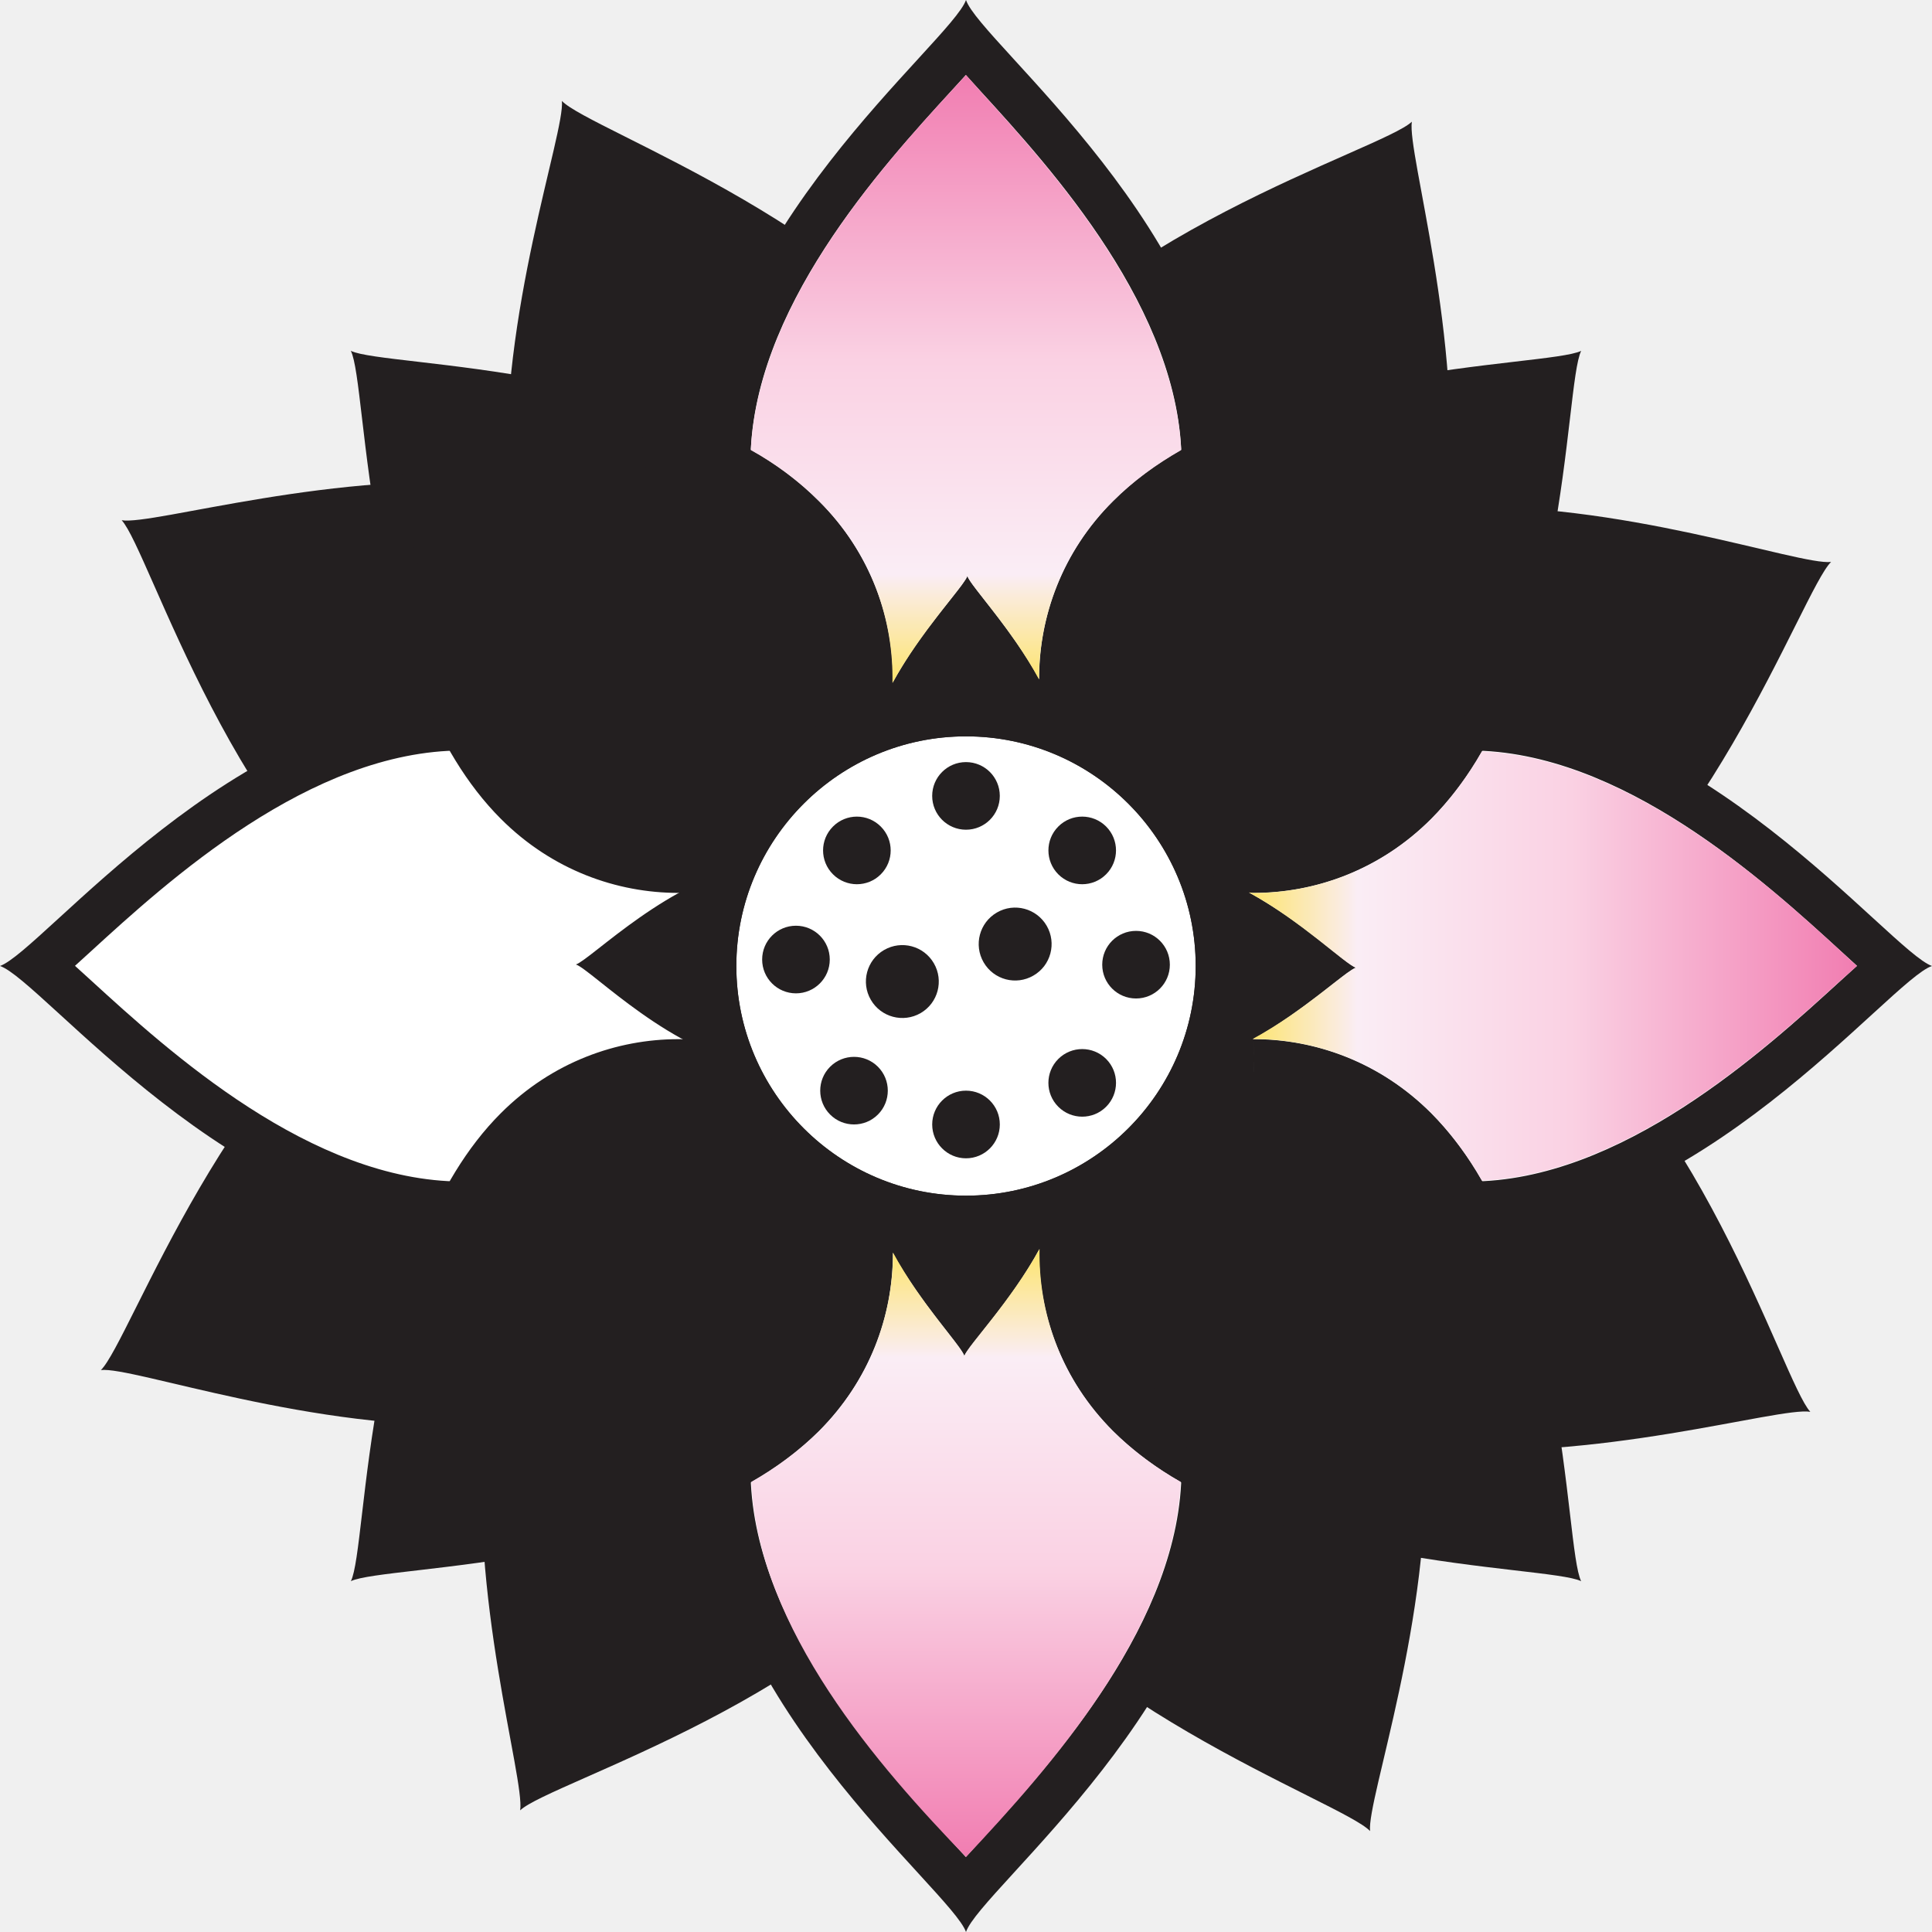
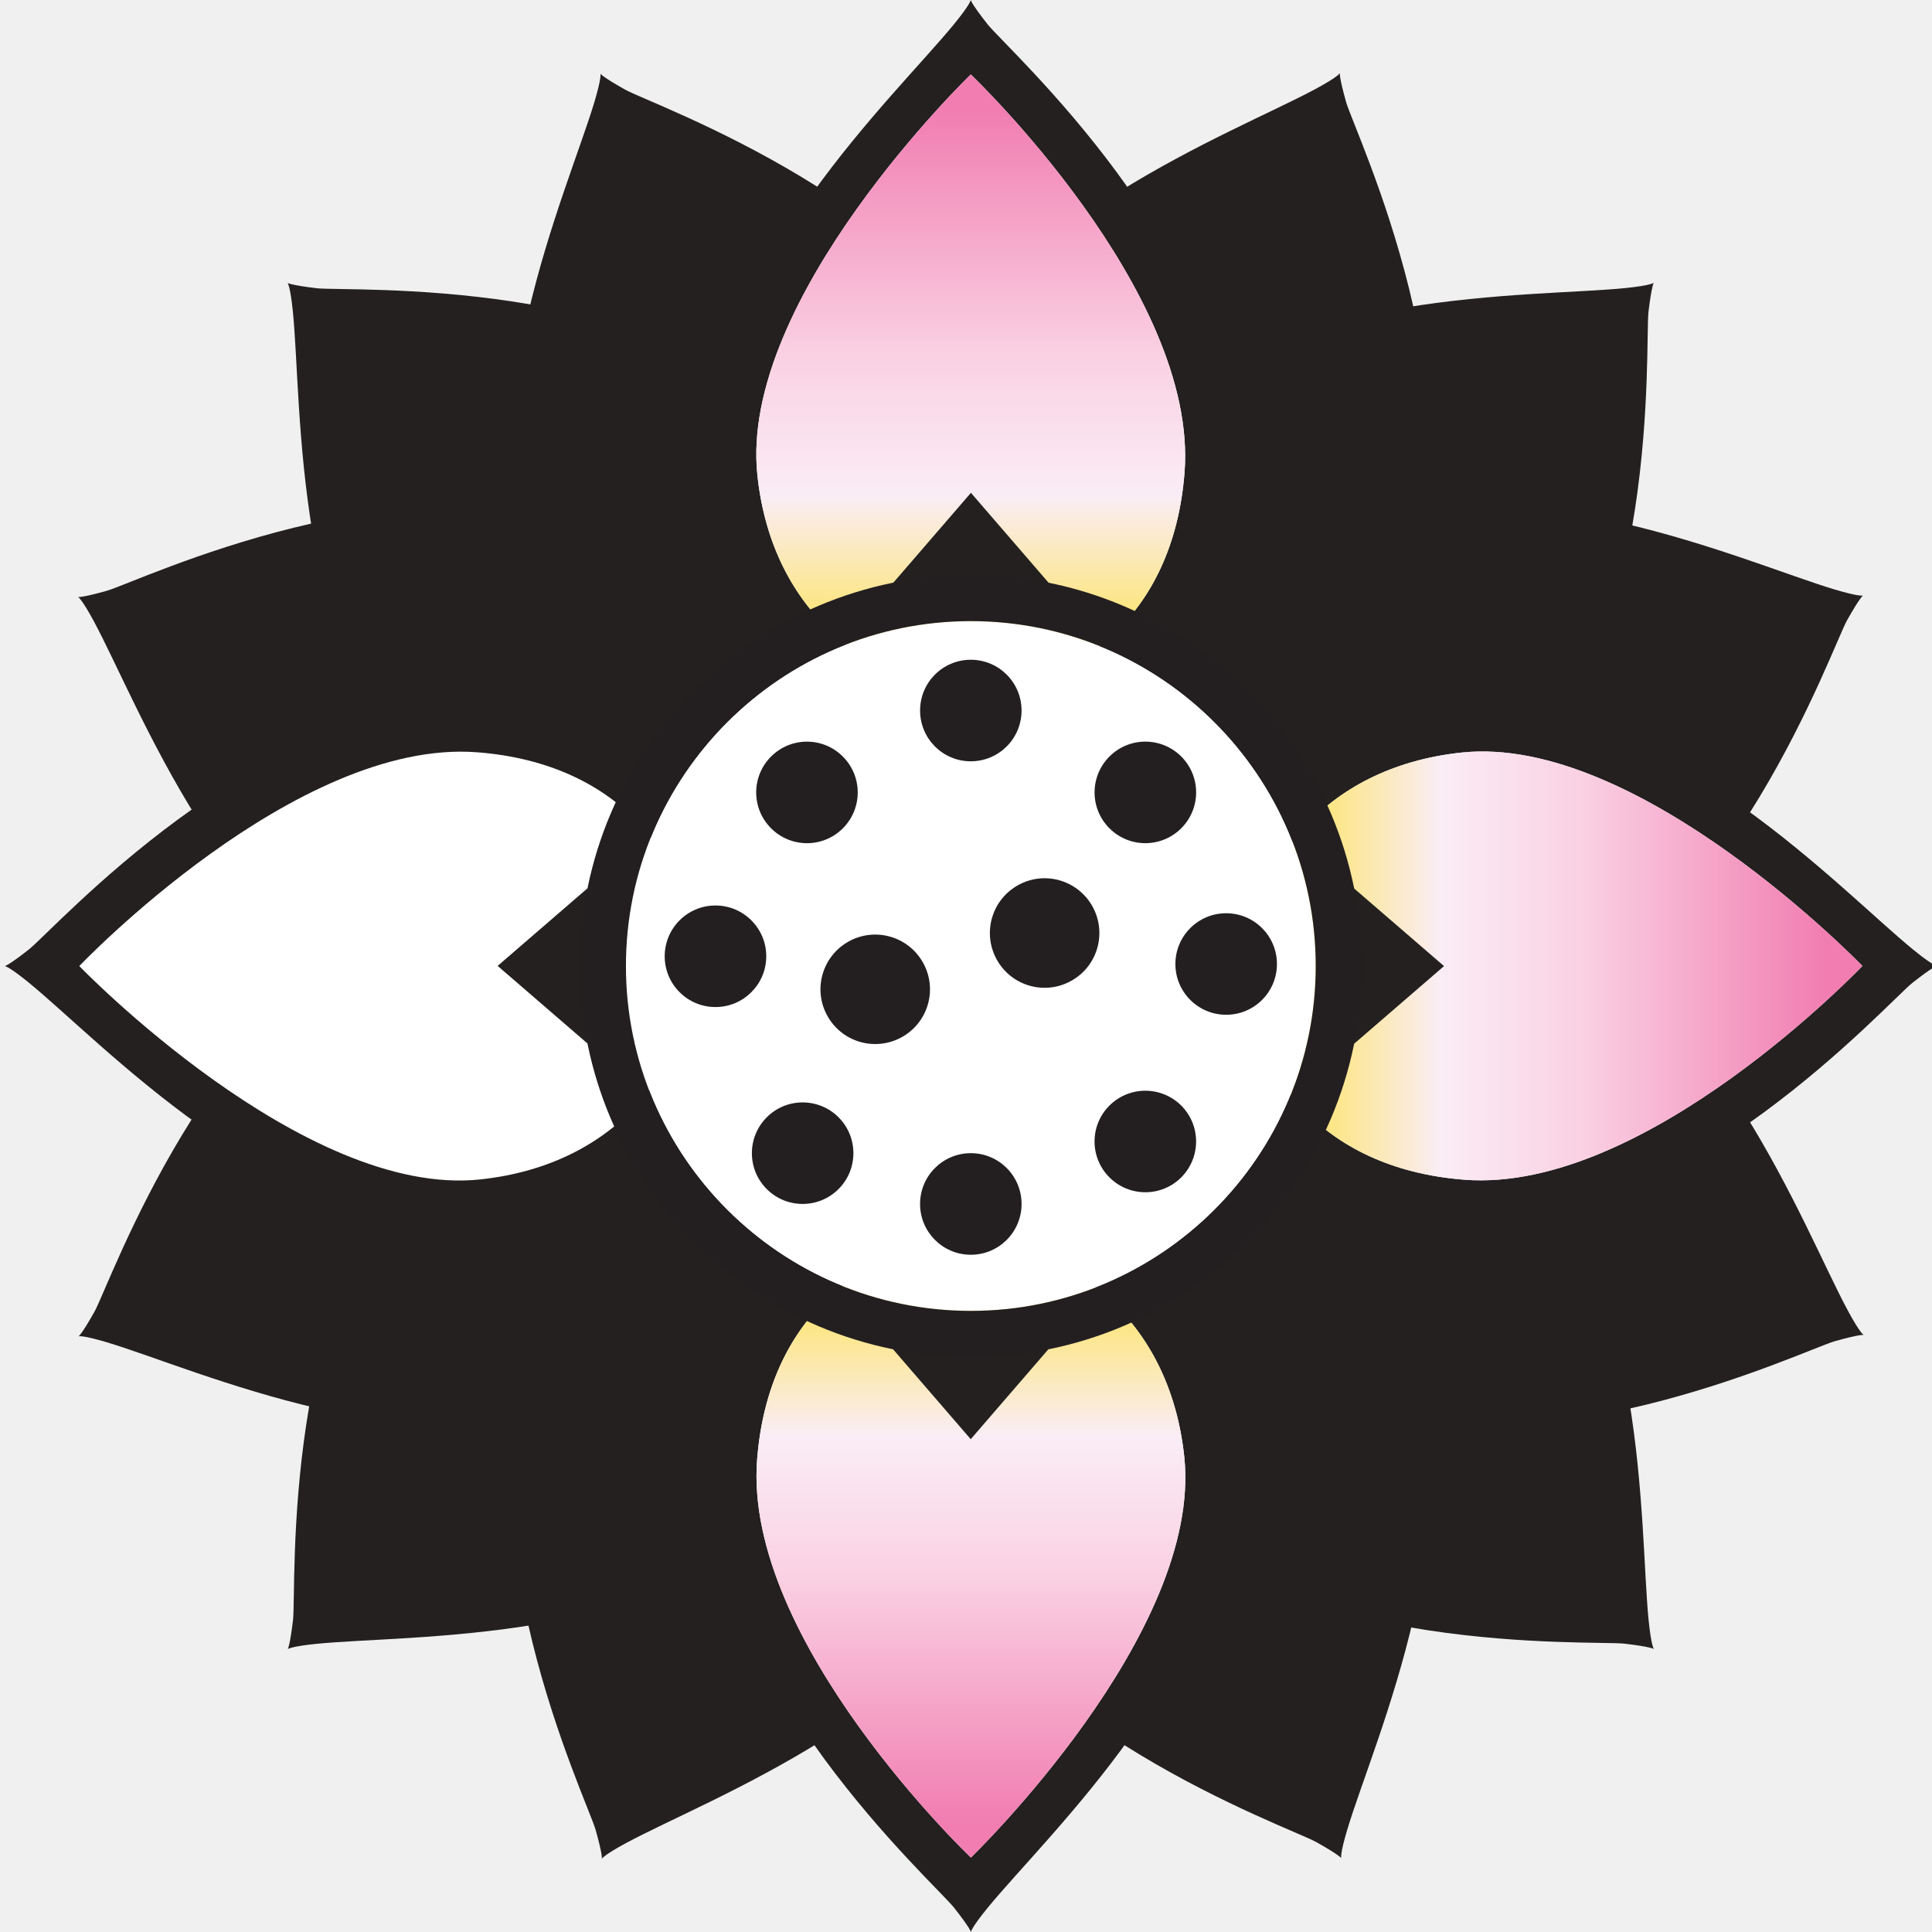
- <svg xmlns="http://www.w3.org/2000/svg" width="100%" height="100%" viewBox="0 0 400 400" version="1.1" xml:space="preserve" style="fill-rule:evenodd;clip-rule:evenodd;stroke-miterlimit:10;">
-   <g id="Layer-1" transform="matrix(5.555556,0,0,5.555556,0,0)">
-     <g transform="matrix(1,0,0,1,56.5977,35.4959)">
-       <path d="M0,1.008C6.819,-2.734 10.55,-13.486 11.641,-14.554C10.464,-14.416 3.714,-16.861 -2.639,-16.595C-2.057,-22.924 -4.159,-29.781 -3.983,-30.96C-5.08,-29.909 -16.024,-26.72 -20.095,-20.092C-23.836,-26.911 -34.614,-30.632 -35.657,-31.734C-35.54,-30.548 -37.975,-23.8 -37.701,-17.451C-44.032,-18.026 -50.895,-15.912 -52.063,-16.108C-51.025,-14.988 -47.823,-4.066 -41.196,0.002C-48.016,3.743 -51.745,14.494 -52.837,15.562C-51.658,15.424 -44.908,17.87 -38.556,17.603C-39.139,23.933 -37.036,30.791 -37.212,31.97C-36.115,30.918 -25.171,27.731 -21.101,21.103C-17.357,27.92 -6.582,31.639 -5.54,32.742C-5.657,31.556 -3.222,24.81 -3.493,18.46C2.837,19.035 9.698,16.923 10.867,17.118C9.829,15.997 6.631,5.076 0,1.008M-20.846,10.647C-21.67,9.19 -22.823,8.002 -24.178,7.287C-24.988,6.86 -25.901,6.592 -26.858,6.468C-26.935,5.505 -27.157,4.58 -27.546,3.749C-28.194,2.362 -29.325,1.152 -30.739,0.257C-29.282,-0.567 -28.094,-1.721 -27.38,-3.076C-26.951,-3.886 -26.684,-4.799 -26.561,-5.757C-25.599,-5.833 -24.674,-6.055 -23.844,-6.444C-22.457,-7.092 -21.244,-8.222 -20.351,-9.638C-19.526,-8.18 -18.37,-6.992 -17.017,-6.277C-16.206,-5.848 -15.294,-5.581 -14.336,-5.458C-14.26,-4.496 -14.036,-3.572 -13.648,-2.741C-13.001,-1.353 -11.869,-0.142 -10.455,0.753C-11.911,1.577 -13.1,2.731 -13.814,4.086C-14.243,4.896 -14.511,5.809 -14.635,6.766C-15.598,6.842 -16.521,7.065 -17.352,7.453C-18.739,8.101 -19.951,9.232 -20.846,10.647" style="fill:rgb(35,31,32);fill-rule:nonzero;" />
+ <svg xmlns="http://www.w3.org/2000/svg" width="100%" height="100%" viewBox="0 0 400 400" version="1.1" xml:space="preserve" style="fill-rule:evenodd;clip-rule:evenodd;stroke-linejoin:round;stroke-miterlimit:2;">
+   <g id="Layer1" transform="matrix(1,0,0,1,1,0)">
+     <g transform="matrix(100.9505,41.76714,41.76714,-100.9505,112.2667,82.81284)">
+       <path d="M-0.143,0.61C-0.143,0.61 -0.138,0.605 -0.133,0.556C-0.115,0.378 -0.133,-0.088 0.114,-0.342C0.59,-0.831 1.304,-0.151 0.82,0.343C0.543,0.625 -0.026,0.593 -0.088,0.6C-0.138,0.606 -0.143,0.61 -0.143,0.61Z" style="fill:rgb(35,32,31);fill-rule:nonzero;" />
    </g>
-     <g transform="matrix(0.423156,0.906057,0.906057,-0.423156,30.64214,31.51531)">
-       <path d="M6.331,-4.031C2.472,-4.03 -0.655,-0.903 -0.657,2.956C-0.657,6.815 2.473,9.944 6.331,9.945C10.189,9.944 13.317,6.816 13.318,2.958C13.319,-0.903 10.188,-4.03 6.331,-4.031" style="fill:rgb(35,31,32);fill-rule:nonzero;" />
+     <g transform="matrix(41.76714,-100.9505,-100.9505,-41.76714,82.82576,287.7107)">
+       <path d="M-0.143,0.61C-0.143,0.61 -0.138,0.605 -0.133,0.556C-0.115,0.378 -0.133,-0.088 0.114,-0.342C0.59,-0.831 1.304,-0.151 0.82,0.343C0.543,0.625 -0.026,0.593 -0.088,0.6C-0.138,0.606 -0.143,0.61 -0.143,0.61Z" style="fill:rgb(35,32,31);fill-rule:nonzero;" />
    </g>
-     <g transform="matrix(1,0,0,1,17.2275,27.1106)">
-       <path d="M0,17.781C-5.969,17.781 -11.458,12.763 -14.407,10.069C-14.951,9.572 -15.378,9.183 -15.729,8.885C-15.389,8.593 -14.974,8.216 -14.448,7.734C-11.494,5.032 -5.995,0 0,0C5.766,0 9.785,4.684 9.785,8.889C9.785,13.095 5.766,17.781 0,17.781" style="fill:white;fill-rule:nonzero;" />
+     <g transform="matrix(-100.9505,-41.76714,-41.76714,100.9505,287.7237,317.1517)">
+       <path d="M-0.143,0.61C-0.143,0.61 -0.138,0.605 -0.133,0.556C-0.115,0.378 -0.133,-0.088 0.114,-0.342C0.59,-0.831 1.304,-0.151 0.82,0.343C0.543,0.625 -0.026,0.593 -0.088,0.6C-0.138,0.606 -0.143,0.61 -0.143,0.61Z" style="fill:rgb(35,32,31);fill-rule:nonzero;" />
    </g>
-     <g transform="matrix(1,0,0,1,17.2275,44.0317)">
-       <path d="M0,-16.063C5.26,-16.063 8.925,-11.83 8.925,-8.032C8.925,-4.233 5.26,0 0,0C-5.635,0 -10.964,-4.87 -13.827,-7.487C-14.046,-7.686 -14.247,-7.87 -14.433,-8.038C-14.258,-8.195 -14.07,-8.367 -13.868,-8.552C-11,-11.176 -5.661,-16.063 0,-16.063M0,-17.781C-8.472,-17.781 -15.652,-8.585 -17.229,-8.032C-15.652,-7.509 -8.472,1.718 0,1.718C6.25,1.718 10.644,-3.368 10.644,-8.032C10.644,-12.694 6.25,-17.781 0,-17.781" style="fill:rgb(35,31,32);fill-rule:nonzero;" />
+     <g transform="matrix(-41.76714,100.9505,100.9505,41.76714,317.1646,112.2538)">
+       <path d="M-0.143,0.61C-0.143,0.61 -0.138,0.605 -0.133,0.556C-0.115,0.378 -0.133,-0.088 0.114,-0.342C0.59,-0.831 1.304,-0.151 0.82,0.343C0.543,0.625 -0.026,0.593 -0.088,0.6C-0.138,0.606 -0.143,0.61 -0.143,0.61Z" style="fill:rgb(35,32,31);fill-rule:nonzero;" />
    </g>
-     <g transform="matrix(1,0,0,1,54.7725,27.1106)">
-       <path d="M0,17.781C-5.767,17.781 -9.785,13.095 -9.785,8.889C-9.785,4.684 -5.767,0 0,0C5.995,0 11.494,5.032 14.448,7.734C14.973,8.216 15.388,8.593 15.729,8.885C15.378,9.183 14.951,9.572 14.407,10.069C11.458,12.763 5.968,17.781 0,17.781" style="fill:white;fill-rule:nonzero;" />
+     <g transform="matrix(100.9166,-41.84893,-41.84893,-100.9166,55.12306,179.1769)">
+       <path d="M-0.143,0.61C-0.143,0.61 -0.138,0.605 -0.133,0.556C-0.115,0.378 -0.133,-0.088 0.114,-0.342C0.59,-0.831 1.304,-0.151 0.82,0.343C0.543,0.625 -0.026,0.593 -0.088,0.6C-0.138,0.606 -0.143,0.61 -0.143,0.61Z" style="fill:rgb(35,32,31);fill-rule:nonzero;" />
    </g>
-     <g transform="matrix(1,0,0,1,54.7725,44.0317)">
-       <path d="M0,-16.063C5.661,-16.063 11,-11.176 13.868,-8.552C14.069,-8.367 14.258,-8.195 14.432,-8.038C14.247,-7.87 14.046,-7.686 13.827,-7.487C10.964,-4.87 5.634,0 0,0C-5.26,0 -8.925,-4.233 -8.925,-8.032C-8.925,-11.83 -5.26,-16.063 0,-16.063M0,-17.781C-6.25,-17.781 -10.645,-12.694 -10.645,-8.032C-10.645,-3.368 -6.25,1.718 0,1.718C8.471,1.718 15.651,-7.509 17.227,-8.032C15.651,-8.585 8.471,-17.781 0,-17.781" style="fill:rgb(35,31,32);fill-rule:nonzero;" />
+     <g transform="matrix(-41.84893,-100.9166,-100.9166,41.84893,179.1899,344.8795)">
+       <path d="M-0.143,0.61C-0.143,0.61 -0.138,0.605 -0.133,0.556C-0.115,0.378 -0.133,-0.088 0.114,-0.342C0.59,-0.831 1.304,-0.151 0.82,0.343C0.543,0.625 -0.026,0.593 -0.088,0.6C-0.138,0.606 -0.143,0.61 -0.143,0.61Z" style="fill:rgb(35,32,31);fill-rule:nonzero;" />
    </g>
-     <g transform="matrix(1,0,0,1,35.9951,44.988)">
-       <path d="M0,25.514C-0.292,25.172 -0.669,24.758 -1.149,24.232C-3.853,21.278 -8.886,15.78 -8.886,9.785C-8.886,4.018 -4.2,0 0.005,0C4.21,0 8.896,4.018 8.896,9.785C8.896,15.752 3.879,21.243 1.185,24.191C0.687,24.735 0.299,25.162 0,25.514" style="fill:white;fill-rule:nonzero;" />
+     <g transform="matrix(-100.9166,41.84893,41.84893,100.9166,344.8924,220.8127)">
+       <path d="M-0.143,0.61C-0.143,0.61 -0.138,0.605 -0.133,0.556C-0.115,0.378 -0.133,-0.088 0.114,-0.342C0.59,-0.831 1.304,-0.151 0.82,0.343C0.543,0.625 -0.026,0.593 -0.088,0.6C-0.138,0.606 -0.143,0.61 -0.143,0.61Z" style="fill:rgb(35,32,31);fill-rule:nonzero;" />
    </g>
-     <g transform="matrix(1,0,0,1,36,70.2807)">
-       <path d="M0,-24.433C3.8,-24.433 8.031,-20.767 8.031,-15.508C8.031,-9.874 3.161,-4.543 0.544,-1.681C0.346,-1.462 0.162,-1.261 -0.006,-1.076C-0.164,-1.249 -0.336,-1.438 -0.521,-1.64C-3.146,-4.508 -8.03,-9.846 -8.03,-15.508C-8.03,-20.767 -3.799,-24.433 0,-24.433M0,-26.152C-4.663,-26.152 -9.75,-21.758 -9.75,-15.508C-9.75,-7.037 -0.554,0.144 0,1.719C0.522,0.144 9.75,-7.037 9.75,-15.508C9.75,-21.758 4.663,-26.152 0,-26.152" style="fill:rgb(35,31,32);fill-rule:nonzero;" />
+     <g transform="matrix(41.84893,100.9166,100.9166,-41.84893,220.8256,55.11012)">
+       <path d="M-0.143,0.61C-0.143,0.61 -0.138,0.605 -0.133,0.556C-0.115,0.378 -0.133,-0.088 0.114,-0.342C0.59,-0.831 1.304,-0.151 0.82,0.343C0.543,0.625 -0.026,0.593 -0.088,0.6C-0.138,0.606 -0.143,0.61 -0.143,0.61Z" style="fill:rgb(35,32,31);fill-rule:nonzero;" />
    </g>
-     <g transform="matrix(1,0,0,1,36,1.4977)">
-       <path d="M0,25.514C-4.205,25.514 -8.891,21.495 -8.891,15.729C-8.891,9.735 -3.858,4.236 -1.154,1.282C-0.674,0.756 -0.297,0.342 -0.005,0C0.294,0.352 0.683,0.78 1.18,1.324C3.874,4.272 8.892,9.761 8.892,15.729C8.892,21.495 4.205,25.514 0,25.514" style="fill:white;fill-rule:nonzero;" />
+     <g transform="matrix(109.2497,0.031365,0.031365,-109.2497,74.14596,125.2279)">
+       <path d="M-0.143,0.61C-0.143,0.61 -0.138,0.605 -0.133,0.556C-0.115,0.378 -0.133,-0.088 0.114,-0.342C0.59,-0.831 1.304,-0.151 0.82,0.343C0.543,0.625 -0.026,0.593 -0.088,0.6C-0.138,0.606 -0.143,0.61 -0.143,0.61Z" style="fill:rgb(35,32,31);fill-rule:nonzero;" />
    </g>
-     <g transform="matrix(1,0,0,1,35.9941,25.0759)">
-       <path d="M0,-22.281C0.168,-22.094 0.351,-21.894 0.55,-21.676C3.167,-18.812 8.038,-13.483 8.038,-7.848C8.038,-2.589 3.805,1.077 0.006,1.077C-3.793,1.077 -8.025,-2.589 -8.025,-7.848C-8.025,-13.51 -3.14,-18.848 -0.515,-21.717C-0.329,-21.92 -0.158,-22.107 0,-22.281M0.006,-25.076C-0.548,-23.501 -9.744,-16.319 -9.744,-7.848C-9.744,-1.597 -4.657,2.795 0.006,2.795C4.67,2.795 9.756,-1.597 9.756,-7.848C9.756,-16.319 0.528,-23.501 0.006,-25.076" style="fill:rgb(35,31,32);fill-rule:nonzero;" />
+     <g transform="matrix(0.031365,-109.2497,-109.2497,-0.031365,125.2183,325.8308)">
+       <path d="M-0.143,0.61C-0.143,0.61 -0.138,0.605 -0.133,0.556C-0.115,0.378 -0.133,-0.088 0.114,-0.342C0.59,-0.831 1.304,-0.151 0.82,0.343C0.543,0.625 -0.026,0.593 -0.088,0.6C-0.138,0.606 -0.143,0.61 -0.143,0.61Z" style="fill:rgb(35,32,31);fill-rule:nonzero;" />
    </g>
-     <g transform="matrix(1,0,0,1,57.8164,39.5852)">
-       <path d="M0,18.238C-0.34,18.193 -0.746,18.145 -1.235,18.088C-5.011,17.647 -12.039,16.828 -15.724,13.143C-17.326,11.542 -18.216,9.426 -18.231,7.186C-18.244,5.16 -17.511,3.208 -16.267,1.964C-15.02,0.717 -13.136,0 -11.102,0C-8.841,0 -6.705,0.89 -5.088,2.508C-1.424,6.171 -0.601,13.178 -0.159,16.942C-0.099,17.458 -0.048,17.884 0,18.238" style="fill:white;fill-rule:nonzero;" />
+     <g transform="matrix(-109.2497,-0.031365,-0.031365,109.2497,325.8212,274.7585)">
+       <path d="M-0.143,0.61C-0.143,0.61 -0.138,0.605 -0.133,0.556C-0.115,0.378 -0.133,-0.088 0.114,-0.342C0.59,-0.831 1.304,-0.151 0.82,0.343C0.543,0.625 -0.026,0.593 -0.088,0.6C-0.138,0.606 -0.143,0.61 -0.143,0.61Z" style="fill:rgb(35,32,31);fill-rule:nonzero;" />
    </g>
-     <g transform="matrix(1,0,0,1,46.7158,58.9256)">
-       <path d="M0,-20.2L0,-18.482C2.031,-18.482 3.95,-17.68 5.405,-16.225C8.858,-12.773 9.659,-5.959 10.088,-2.298C10.097,-2.225 10.104,-2.157 10.113,-2.089C10.063,-2.094 10.015,-2.099 9.965,-2.106C6.293,-2.534 -0.543,-3.332 -4.017,-6.804C-5.457,-8.246 -6.258,-10.148 -6.271,-12.16C-6.283,-13.961 -5.644,-15.683 -4.56,-16.768C-3.487,-17.841 -1.783,-18.482 -0.001,-18.482L0,-20.2ZM-0.001,-20.2C-2.247,-20.199 -4.37,-19.388 -5.774,-17.984C-8.608,-15.149 -9.03,-9.387 -5.231,-5.59C-0.083,-0.441 10.915,-0.621 12.209,0C11.568,-1.275 11.769,-12.293 6.62,-17.441C4.703,-19.358 2.287,-20.2 -0.001,-20.2" style="fill:rgb(35,31,32);fill-rule:nonzero;" />
+     <g transform="matrix(-0.031365,109.2497,109.2497,0.031365,274.7489,74.15558)">
+       <path d="M-0.143,0.61C-0.143,0.61 -0.138,0.605 -0.133,0.556C-0.115,0.378 -0.133,-0.088 0.114,-0.342C0.59,-0.831 1.304,-0.151 0.82,0.343C0.543,0.625 -0.026,0.593 -0.088,0.6C-0.138,0.606 -0.143,0.61 -0.143,0.61Z" style="fill:rgb(35,32,31);fill-rule:nonzero;" />
    </g>
-     <g transform="matrix(1,0,0,1,25.2861,14.179)">
-       <path d="M0,18.238C-2.261,18.238 -4.397,17.346 -6.013,15.729C-9.677,12.065 -10.5,5.059 -10.942,1.295C-11.003,0.78 -11.054,0.354 -11.103,0C-10.762,0.045 -10.356,0.092 -9.868,0.149C-6.091,0.59 0.937,1.409 4.623,5.093C6.225,6.696 7.115,8.811 7.13,11.051C7.144,13.078 6.409,15.03 5.166,16.273C3.917,17.521 2.034,18.238 0,18.238" style="fill:white;fill-rule:nonzero;" />
+     <g transform="matrix(77.27336,-77.22901,-77.22901,-77.27336,58.1523,236.1136)">
+       <path d="M-0.143,0.61C-0.143,0.61 -0.138,0.605 -0.133,0.556C-0.115,0.378 -0.133,-0.088 0.114,-0.342C0.59,-0.831 1.304,-0.151 0.82,0.343C0.543,0.625 -0.026,0.593 -0.088,0.6C-0.138,0.606 -0.143,0.61 -0.143,0.61Z" style="fill:rgb(35,32,31);fill-rule:nonzero;" />
    </g>
-     <g transform="matrix(1,0,0,1,15.1729,31.187)">
-       <path d="M0,-16.022C0.048,-16.016 0.096,-16.011 0.146,-16.005C3.818,-15.577 10.655,-14.781 14.129,-11.307C15.569,-9.866 16.371,-7.964 16.385,-5.951C16.396,-4.149 15.756,-2.427 14.672,-1.342C13.599,-0.27 11.895,0.37 10.113,0.37C8.082,0.37 6.162,-0.431 4.708,-1.886C1.255,-5.339 0.454,-12.152 0.024,-15.813C0.016,-15.884 0.008,-15.954 0,-16.022M-2.098,-18.111C-1.457,-16.835 -1.656,-5.819 3.493,-0.671C5.41,1.248 7.825,2.089 10.113,2.089C12.358,2.089 14.482,1.277 15.887,-0.126C18.722,-2.96 19.142,-8.723 15.344,-12.522C10.196,-17.669 -0.803,-17.49 -2.098,-18.111" style="fill:rgb(35,31,32);fill-rule:nonzero;" />
+     <g transform="matrix(64.382,-64.34504,-64.34504,-64.382,60.52415,230.0809)">
+       <path d="M-0.117,0.584C-0.117,0.584 -0.13,-0.15 0.185,-0.404C0.682,-0.805 1.299,-0.216 0.867,0.288C0.598,0.602 -0.117,0.584 -0.117,0.584Z" style="fill:white;fill-rule:nonzero;" />
    </g>
-     <g transform="matrix(1,0,0,1,46.7148,14.179)">
-       <path d="M0,18.238C-2.034,18.238 -3.917,17.521 -5.165,16.273C-7.682,13.758 -8.076,8.548 -4.622,5.093C-0.937,1.409 6.092,0.59 9.868,0.149C10.355,0.092 10.762,0.045 11.102,0C11.054,0.353 11.003,0.78 10.942,1.294C10.501,5.058 9.679,12.065 6.014,15.729C4.396,17.346 2.262,18.238 0.001,18.238L0,18.238Z" style="fill:white;fill-rule:nonzero;" />
+     <g transform="matrix(-0.008856,30.84769,30.84769,0.008856,111.9391,183.4171)">
+       <path d="M0.537,-0.321L0.015,0.283L1.06,0.285L0.537,-0.321Z" style="fill:rgb(35,32,31);fill-rule:nonzero;" />
    </g>
-     <g transform="matrix(1,0,0,1,56.8281,31.187)">
-       <path d="M0,-16.022C-0.008,-15.955 -0.016,-15.886 -0.024,-15.814C-0.454,-12.153 -1.254,-5.339 -4.708,-1.886C-6.163,-0.431 -8.082,0.37 -10.113,0.37C-11.896,0.37 -13.599,-0.27 -14.672,-1.342C-16.899,-3.57 -17.225,-8.21 -14.129,-11.307C-10.654,-14.781 -3.818,-15.577 -0.146,-16.005C-0.097,-16.011 -0.048,-16.016 0,-16.022M2.098,-18.111C0.803,-17.49 -10.195,-17.669 -15.344,-12.522C-19.143,-8.723 -18.72,-2.96 -15.887,-0.126C-14.482,1.277 -12.359,2.089 -10.113,2.089C-7.825,2.089 -5.409,1.248 -3.492,-0.671C1.656,-5.819 1.457,-16.835 2.098,-18.111" style="fill:rgb(35,31,32);fill-rule:nonzero;" />
+     <g transform="matrix(-77.22901,-77.27336,-77.27336,77.22901,236.1136,341.8477)">
+       <path d="M-0.143,0.61C-0.143,0.61 -0.138,0.605 -0.133,0.556C-0.115,0.378 -0.133,-0.088 0.114,-0.342C0.59,-0.831 1.304,-0.151 0.82,0.343C0.543,0.625 -0.026,0.593 -0.088,0.6C-0.138,0.606 -0.143,0.61 -0.143,0.61Z" style="fill:rgb(35,32,31);fill-rule:nonzero;" />
    </g>
-     <g transform="matrix(1,0,0,1,14.1846,39.5852)">
-       <path d="M0,18.238C0.048,17.884 0.099,17.458 0.158,16.942C0.601,13.178 1.425,6.171 5.088,2.508C6.705,0.89 8.841,0 11.102,0C13.136,0 15.019,0.717 16.268,1.964C17.511,3.208 18.246,5.16 18.231,7.186C18.217,9.426 17.327,11.542 15.724,13.144C12.04,16.828 5.01,17.648 1.233,18.088C0.746,18.145 0.34,18.193 0,18.238" style="fill:white;fill-rule:nonzero;" />
+     <g transform="matrix(-64.34504,-64.382,-64.382,64.34504,230.0809,339.4759)">
+       <path d="M-0.117,0.584C-0.117,0.584 -0.13,-0.15 0.185,-0.404C0.682,-0.805 1.299,-0.216 0.867,0.288C0.598,0.602 -0.117,0.584 -0.117,0.584Z" style="fill:white;fill-rule:nonzero;" />
    </g>
-     <g transform="matrix(1,0,0,1,25.2861,57.2073)">
-       <path d="M0,-16.763C1.782,-16.763 3.486,-16.122 4.558,-15.05C5.643,-13.966 6.283,-12.243 6.271,-10.441C6.257,-8.428 5.456,-6.526 4.015,-5.085C0.542,-1.613 -6.295,-0.815 -9.967,-0.387C-10.017,-0.381 -10.066,-0.376 -10.113,-0.37C-10.106,-0.438 -10.097,-0.508 -10.089,-0.579C-9.659,-4.241 -8.859,-11.055 -5.406,-14.507C-3.951,-15.961 -2.032,-16.763 0,-16.763M0,-18.481C-2.288,-18.481 -4.704,-17.639 -6.621,-15.722C-11.77,-10.576 -11.57,0.444 -12.21,1.718C-10.916,1.098 0.083,1.277 5.229,-3.87C9.029,-7.669 8.608,-13.431 5.772,-16.265C4.369,-17.669 2.246,-18.481 0,-18.481" style="fill:rgb(35,31,32);fill-rule:nonzero;" />
+     <g transform="matrix(-64.34504,-64.382,-64.382,64.34504,230.0809,339.4759)">
+       <path d="M-0.117,0.584C-0.117,0.584 -0.13,-0.15 0.185,-0.404C0.682,-0.805 1.299,-0.216 0.867,0.288C0.598,0.602 -0.117,0.584 -0.117,0.584Z" style="fill:url(#_Linear1);fill-rule:nonzero;" />
    </g>
-     <g transform="matrix(1,0,0,1,43.9072,32.2654)">
-       <path d="M0,7.47C3.045,7.052 6.062,3.989 6.628,3.792C6.057,3.6 2.997,0.428 -0.083,0.046C0.896,-2.101 0.895,-4.873 1.093,-5.267C0.696,-5.078 -2.027,-5.074 -4.163,-4.118C-4.553,-7.18 -7.665,-10.232 -7.853,-10.801C-8.057,-10.227 -11.251,-7.133 -11.602,-4.036C-13.762,-5.027 -16.576,-5.002 -16.982,-5.192C-16.785,-4.805 -16.762,-2.122 -15.814,0C-18.86,0.417 -21.878,3.481 -22.444,3.678C-21.872,3.87 -18.813,7.041 -15.733,7.424C-16.713,9.571 -16.71,12.342 -16.909,12.738C-16.511,12.546 -13.788,12.543 -11.652,11.587C-11.262,14.653 -8.15,17.701 -7.965,18.271C-7.76,17.697 -4.564,14.603 -4.215,11.504C-2.053,12.495 0.762,12.47 1.168,12.661C0.97,12.275 0.947,9.592 0,7.47M-9.082,7.093C-9.217,6.541 -9.479,6.044 -9.849,5.674C-10.221,5.301 -10.726,5.038 -11.284,4.906C-11.13,4.518 -11.043,4.117 -11.041,3.723C-11.039,3.343 -11.117,2.958 -11.257,2.584C-10.714,2.444 -10.226,2.179 -9.863,1.811C-9.489,1.43 -9.229,0.917 -9.103,0.349C-8.707,0.51 -8.298,0.6 -7.896,0.602C-7.509,0.604 -7.115,0.523 -6.734,0.377C-6.6,0.929 -6.338,1.425 -5.968,1.795C-5.595,2.168 -5.091,2.431 -4.531,2.564C-4.686,2.951 -4.773,3.353 -4.774,3.747C-4.776,4.126 -4.698,4.511 -4.56,4.886C-5.103,5.026 -5.589,5.291 -5.951,5.659C-6.325,6.04 -6.587,6.553 -6.714,7.121C-7.108,6.96 -7.518,6.87 -7.92,6.868C-8.308,6.866 -8.701,6.949 -9.082,7.093" style="fill:rgb(35,31,32);fill-rule:nonzero;" />
+     <g transform="matrix(30.84769,0.008856,0.008856,-30.84769,183.4171,288.0609)">
+       <path d="M0.537,-0.321L0.015,0.283L1.06,0.285L0.537,-0.321Z" style="fill:rgb(35,32,31);fill-rule:nonzero;" />
    </g>
-     <g transform="matrix(-1,0,0,1,36.001,44.5594)">
-       <path d="M0.001,-17.118C4.72,-17.118 8.56,-13.278 8.56,-8.558C8.56,-3.84 4.72,0 0.001,0C-4.719,0 -8.559,-3.84 -8.559,-8.558C-8.559,-13.278 -4.719,-17.118 0.001,-17.118" style="fill:white;fill-rule:nonzero;" />
+     <g transform="matrix(-77.27336,77.22901,77.22901,77.27336,341.8477,163.8864)">
+       <path d="M-0.143,0.61C-0.143,0.61 -0.138,0.605 -0.133,0.556C-0.115,0.378 -0.133,-0.088 0.114,-0.342C0.59,-0.831 1.304,-0.151 0.82,0.343C0.543,0.625 -0.026,0.593 -0.088,0.6C-0.138,0.606 -0.143,0.61 -0.143,0.61Z" style="fill:rgb(35,32,31);fill-rule:nonzero;" />
    </g>
-     <g transform="matrix(1,0,0,1,36,45.7049)">
-       <path d="M0,-19.409C-5.351,-19.409 -9.705,-15.055 -9.705,-9.704C-9.705,-4.354 -5.351,0 0,0C5.352,0 9.705,-4.354 9.705,-9.704C9.705,-15.055 5.352,-19.409 0,-19.409M0,-1.146C-4.719,-1.146 -8.559,-4.985 -8.559,-9.704C-8.559,-14.424 -4.719,-18.263 0,-18.263C4.72,-18.263 8.56,-14.424 8.56,-9.704C8.56,-4.985 4.72,-1.146 0,-1.146" style="fill:rgb(35,31,32);fill-rule:nonzero;" />
+     <g transform="matrix(-64.382,64.34504,64.34504,64.382,339.4759,169.9191)">
+       <path d="M-0.117,0.584C-0.117,0.584 -0.13,-0.15 0.185,-0.404C0.682,-0.805 1.299,-0.216 0.867,0.288C0.598,0.602 -0.117,0.584 -0.117,0.584Z" style="fill:white;fill-rule:nonzero;" />
    </g>
-     <g transform="matrix(0,-1,-1,0,35.9998,28.4011)">
-       <path d="M-1.26,-1.26C-1.956,-1.26 -2.52,-0.697 -2.52,0.001C-2.52,0.696 -1.956,1.26 -1.26,1.26C-0.564,1.26 0,0.696 0,0.001C0,-0.697 -0.564,-1.26 -1.26,-1.26" style="fill:rgb(35,31,32);fill-rule:nonzero;" />
+     <g transform="matrix(-64.382,64.34504,64.34504,64.382,339.4759,169.9191)">
+       <path d="M-0.117,0.584C-0.117,0.584 -0.13,-0.15 0.185,-0.404C0.682,-0.805 1.299,-0.216 0.867,0.288C0.598,0.602 -0.117,0.584 -0.117,0.584Z" style="fill:url(#_Linear2);fill-rule:nonzero;" />
    </g>
-     <g transform="matrix(0,-1,-1,0,36.0003,40.6457)">
-       <path d="M-1.26,-1.26C-0.565,-1.26 0,-0.697 0,0.001C0,0.696 -0.565,1.26 -1.26,1.26C-1.955,1.26 -2.521,0.696 -2.521,0.001C-2.521,-0.697 -1.955,-1.26 -1.26,-1.26" style="fill:rgb(35,31,32);fill-rule:nonzero;" />
+     <g transform="matrix(0.008856,-30.84769,-30.84769,-0.008856,288.0609,216.5829)">
+       <path d="M0.537,-0.321L0.015,0.283L1.06,0.285L0.537,-0.321Z" style="fill:rgb(35,32,31);fill-rule:nonzero;" />
    </g>
-     <g transform="matrix(-1,0,0,1,29.6631,37.019)">
+     <g transform="matrix(77.22901,77.27336,77.27336,-77.22901,163.8864,58.1523)">
+       <path d="M-0.143,0.61C-0.143,0.61 -0.138,0.605 -0.133,0.556C-0.115,0.378 -0.133,-0.088 0.114,-0.342C0.59,-0.831 1.304,-0.151 0.82,0.343C0.543,0.625 -0.026,0.593 -0.088,0.6C-0.138,0.606 -0.143,0.61 -0.143,0.61Z" style="fill:rgb(35,32,31);fill-rule:nonzero;" />
+     </g>
+     <g transform="matrix(64.34504,64.382,64.382,-64.34504,169.9191,60.52415)">
+       <path d="M-0.117,0.584C-0.117,0.584 -0.13,-0.15 0.185,-0.404C0.682,-0.805 1.299,-0.216 0.867,0.288C0.598,0.602 -0.117,0.584 -0.117,0.584Z" style="fill:white;fill-rule:nonzero;" />
+     </g>
+     <g transform="matrix(64.34504,64.382,64.382,-64.34504,169.9191,60.52415)">
+       <path d="M-0.117,0.584C-0.117,0.584 -0.13,-0.15 0.185,-0.404C0.682,-0.805 1.299,-0.216 0.867,0.288C0.598,0.602 -0.117,0.584 -0.117,0.584Z" style="fill:url(#_Linear3);fill-rule:nonzero;" />
+     </g>
+     <g transform="matrix(-30.84769,-0.008856,-0.008856,30.84769,216.5829,111.9391)">
+       <path d="M0.537,-0.321L0.015,0.283L1.06,0.285L0.537,-0.321Z" style="fill:rgb(35,32,31);fill-rule:nonzero;" />
+     </g>
+     <g transform="matrix(-8.342978,0,0,8.342978,200,271.4075)">
+       <path d="M0,-17.118C4.719,-17.118 8.559,-13.278 8.559,-8.558C8.559,-3.84 4.719,0 0,0C-4.719,0 -8.559,-3.84 -8.559,-8.558C-8.559,-13.278 -4.719,-17.118 0,-17.118" style="fill:white;fill-rule:nonzero;" />
+     </g>
+     <g transform="matrix(8.342978,0,0,8.342978,200,280.9644)">
+       <path d="M0,-19.409C-5.351,-19.409 -9.705,-15.055 -9.705,-9.704C-9.705,-4.354 -5.351,0 0,0C5.351,0 9.705,-4.354 9.705,-9.704C9.705,-15.055 5.351,-19.409 0,-19.409M0,-1.146C-4.719,-1.146 -8.559,-4.985 -8.559,-9.704C-8.559,-14.424 -4.719,-18.263 0,-18.263C4.719,-18.263 8.559,-14.424 8.559,-9.704C8.559,-4.985 4.719,-1.146 0,-1.146" style="fill:rgb(35,31,32);fill-rule:nonzero;" />
+     </g>
+     <g transform="matrix(0,-8.342978,-8.342978,0,199.9983,136.6034)">
+       <path d="M-1.259,-1.259C-1.955,-1.259 -2.519,-0.696 -2.519,0.001C-2.519,0.697 -1.955,1.259 -1.259,1.259C-0.563,1.259 0.001,0.697 0.001,0.001C0.001,-0.696 -0.563,-1.259 -1.259,-1.259" style="fill:rgb(35,31,32);fill-rule:nonzero;" />
+     </g>
+     <g transform="matrix(0,-8.342978,-8.342978,0,200.0025,238.7598)">
+       <path d="M-1.26,-1.259C-0.564,-1.259 0.001,-0.696 0.001,0.001C0.001,0.697 -0.564,1.26 -1.26,1.26C-1.955,1.26 -2.52,0.697 -2.52,0.001C-2.52,-0.696 -1.955,-1.259 -1.26,-1.259" style="fill:rgb(35,31,32);fill-rule:nonzero;" />
+     </g>
+     <g transform="matrix(-8.342978,0,0,8.342978,147.1314,208.4982)">
      <path d="M0,-2.52C-0.695,-2.52 -1.26,-1.957 -1.26,-1.26C-1.26,-0.564 -0.695,0 0,0C0.696,0 1.26,-0.564 1.26,-1.26C1.26,-1.957 0.696,-2.52 0,-2.52" style="fill:rgb(35,31,32);fill-rule:nonzero;" />
    </g>
-     <g transform="matrix(-1,0,0,1,42.3369,37.2104)">
+     <g transform="matrix(-8.342978,0,0,8.342978,252.8644,210.095)">
      <path d="M0,-2.519C0.696,-2.519 1.26,-1.956 1.26,-1.259C1.26,-0.563 0.696,0 0,0C-0.696,0 -1.26,-0.563 -1.26,-1.259C-1.26,-1.956 -0.696,-2.519 0,-2.519" style="fill:rgb(35,31,32);fill-rule:nonzero;" />
    </g>
-     <g transform="matrix(-0.707107,-0.707107,-0.707107,0.707107,30.67384,31.69199)">
+     <g transform="matrix(-5.899376,-5.899376,-5.899376,5.899376,155.564,164.0551)">
      <path d="M-0.892,-2.149C-1.588,-2.149 -2.151,-1.586 -2.151,-0.89C-2.151,-0.194 -1.588,0.369 -0.892,0.369C-0.195,0.37 0.368,-0.193 0.368,-0.891C0.368,-1.587 -0.195,-2.15 -0.892,-2.149" style="fill:rgb(35,31,32);fill-rule:nonzero;" />
    </g>
-     <g transform="matrix(-0.707107,-0.707107,-0.707107,0.707107,39.07028,40.35575)">
+     <g transform="matrix(-5.899376,-5.899376,-5.899376,5.899376,225.6111,236.3366)">
      <path d="M-0.891,-2.152C-0.196,-2.151 0.368,-1.588 0.369,-0.892C0.369,-0.196 -0.194,0.368 -0.891,0.368C-1.587,0.368 -2.151,-0.196 -2.151,-0.892C-2.15,-1.588 -1.586,-2.152 -0.891,-2.152" style="fill:rgb(35,31,32);fill-rule:nonzero;" />
    </g>
-     <g transform="matrix(-0.707107,0.707107,0.707107,0.707107,33.0855,40.64575)">
-       <path d="M0.89,-2.15C0.195,-2.15 -0.37,-1.586 -0.37,-0.89C-0.369,-0.195 0.195,0.369 0.89,0.369C1.585,0.369 2.15,-0.195 2.149,-0.89C2.15,-1.585 1.585,-2.15 0.89,-2.15" style="fill:rgb(35,31,32);fill-rule:nonzero;" />
+     <g transform="matrix(-5.899376,5.899376,5.899376,5.899376,175.6874,238.7531)">
+       <path d="M0.891,-2.15C0.195,-2.151 -0.369,-1.586 -0.369,-0.891C-0.369,-0.195 0.195,0.369 0.891,0.369C1.586,0.369 2.151,-0.195 2.15,-0.891C2.151,-1.586 1.586,-2.15 0.891,-2.15" style="fill:rgb(35,31,32);fill-rule:nonzero;" />
    </g>
-     <g transform="matrix(-0.865031,0.501718,0.501718,0.865031,34.80591,37.25404)">
-       <path d="M0.681,-2.533C-0.069,-2.533 -0.677,-1.926 -0.677,-1.175C-0.677,-0.425 -0.071,0.184 0.681,0.184C1.431,0.183 2.039,-0.425 2.038,-1.176C2.039,-1.925 1.43,-2.533 0.681,-2.533" style="fill:rgb(35,31,32);fill-rule:nonzero;" />
+     <g transform="matrix(-7.216936,4.185823,4.185823,7.216936,190.0413,210.457)">
+       <path d="M0.681,-2.533C-0.069,-2.533 -0.677,-1.926 -0.677,-1.174C-0.677,-0.424 -0.07,0.183 0.681,0.183C1.432,0.182 2.04,-0.426 2.039,-1.176C2.04,-1.926 1.431,-2.533 0.681,-2.533" style="fill:rgb(35,31,32);fill-rule:nonzero;" />
    </g>
-     <g transform="matrix(-0.707107,0.707107,0.707107,0.707107,41.59026,31.6923)">
-       <path d="M0.891,-2.15C1.586,-2.15 2.15,-1.586 2.151,-0.89C2.151,-0.195 1.588,0.369 0.891,0.369C0.195,0.369 -0.369,-0.195 -0.369,-0.891C-0.368,-1.587 0.195,-2.151 0.891,-2.15" style="fill:rgb(35,31,32);fill-rule:nonzero;" />
+     <g transform="matrix(-5.89772,5.901032,5.901032,5.89772,246.6423,164.0517)">
+       <path d="M0.891,-2.15C1.587,-2.15 2.151,-1.587 2.151,-0.891C2.152,-0.195 1.588,0.369 0.891,0.369C0.195,0.369 -0.369,-0.194 -0.369,-0.89C-0.368,-1.586 0.194,-2.151 0.891,-2.15" style="fill:rgb(35,31,32);fill-rule:nonzero;" />
    </g>
-     <g transform="matrix(-0.865031,0.501718,0.501718,0.865031,39.01119,35.85722)">
-       <path d="M0.681,-2.534C1.432,-2.534 2.039,-1.927 2.04,-1.176C2.04,-0.424 1.433,0.183 0.681,0.182C-0.068,0.184 -0.676,-0.424 -0.677,-1.175C-0.676,-1.927 -0.069,-2.535 0.681,-2.534" style="fill:rgb(35,31,32);fill-rule:nonzero;" />
-     </g>
-     <g transform="matrix(22.65527,0,0,-22.65527,46.54883,36)">
-       <path d="M0.3,0.242C0.215,0.157 0.108,0.12 0.007,0.12C0.005,0.12 0.002,0.121 0,0.121C0.087,0.073 0.158,0.003 0.176,-0.003C0.159,-0.008 0.091,-0.074 0.006,-0.12C0.007,-0.12 0.007,-0.12 0.007,-0.12C0.108,-0.12 0.215,-0.157 0.3,-0.242C0.332,-0.275 0.36,-0.312 0.383,-0.353C0.624,-0.342 0.85,-0.136 0.973,-0.024C0.983,-0.015 0.992,-0.007 1,0C0.992,0.007 0.984,0.015 0.975,0.023C0.852,0.136 0.625,0.342 0.383,0.353C0.36,0.312 0.332,0.275 0.3,0.242Z" style="fill:url(#_Linear1);fill-rule:nonzero;" />
-     </g>
-     <g transform="matrix(-0.000001,22.65723,22.65723,0.000001,36,46.54688)">
-       <path d="M0.176,-0.003C0.159,-0.008 0.091,-0.074 0.006,-0.12C0.108,-0.12 0.215,-0.157 0.3,-0.242C0.332,-0.275 0.36,-0.312 0.383,-0.353C0.626,-0.342 0.852,-0.143 1,-0C0.852,0.139 0.624,0.342 0.383,0.353C0.36,0.312 0.332,0.275 0.3,0.242C0.213,0.155 0.103,0.119 0,0.121C0.087,0.073 0.158,0.004 0.176,-0.003Z" style="fill:url(#_Linear2);fill-rule:nonzero;" />
-     </g>
-     <g transform="matrix(-0.000001,-22.65332,-22.65332,0.000001,36,25.44922)">
-       <path d="M0.975,0.023C0.852,0.136 0.625,0.342 0.383,0.354C0.36,0.312 0.332,0.275 0.299,0.242C0.213,0.155 0.103,0.119 0,0.121C0.087,0.073 0.158,0.004 0.176,-0.002C0.159,-0.008 0.091,-0.074 0.006,-0.12C0.107,-0.12 0.215,-0.157 0.299,-0.242C0.332,-0.275 0.359,-0.312 0.383,-0.354C0.624,-0.342 0.85,-0.136 0.973,-0.024C0.983,-0.015 0.992,-0.007 1,0C0.992,0.007 0.984,0.015 0.975,0.023Z" style="fill:url(#_Linear3);fill-rule:nonzero;" />
-     </g>
-     <g transform="matrix(1,0,0,1,46.7148,56.8374)">
-       <path d="M0,-16.394C-0.802,-16.394 -1.584,-16.257 -2.304,-16.018C-2.326,-15.979 -2.352,-15.938 -2.375,-15.9C-1.848,-14.077 -1.802,-12.227 -1.641,-11.91C-1.964,-12.063 -3.812,-12.079 -5.643,-12.58C-5.728,-12.528 -5.81,-12.474 -5.896,-12.424C-6.141,-11.691 -6.276,-10.891 -6.271,-10.071C-6.258,-8.059 -5.456,-6.158 -4.016,-4.717C-0.541,-1.243 6.294,-0.447 9.966,-0.017C10.015,-0.012 10.064,-0.006 10.112,0C10.105,-0.07 10.098,-0.137 10.089,-0.209C9.659,-3.872 8.859,-10.685 5.406,-14.137C3.951,-15.593 2.032,-16.394 0,-16.394" style="fill:rgb(35,31,32);fill-rule:nonzero;" />
-     </g>
-     <g transform="matrix(1,0,0,1,46.7148,56.8374)">
-       <path d="M0,-16.394C-0.802,-16.394 -1.584,-16.257 -2.304,-16.018C-2.326,-15.979 -2.352,-15.938 -2.375,-15.9C-1.848,-14.077 -1.802,-12.227 -1.641,-11.91C-1.964,-12.063 -3.812,-12.079 -5.643,-12.58C-5.728,-12.528 -5.81,-12.474 -5.896,-12.424C-6.141,-11.691 -6.276,-10.891 -6.271,-10.071C-6.258,-8.059 -5.456,-6.158 -4.016,-4.717C-0.541,-1.243 6.294,-0.447 9.966,-0.017C10.015,-0.012 10.064,-0.006 10.112,0C10.105,-0.07 10.098,-0.137 10.089,-0.209C9.659,-3.872 8.859,-10.685 5.406,-14.137C3.951,-15.593 2.032,-16.394 0,-16.394Z" style="fill:none;fill-rule:nonzero;stroke:rgb(35,31,32);stroke-width:1px;" />
-     </g>
-     <g transform="matrix(1,0,0,1,26.9248,19.6482)">
-       <path d="M0,7.425C0.323,7.576 2.173,7.592 4.006,8.093C4.089,8.042 4.172,7.989 4.258,7.939C4.502,7.206 4.638,6.407 4.632,5.588C4.619,3.575 3.818,1.674 2.377,0.231C-1.098,-3.242 -7.934,-4.038 -11.606,-4.467C-11.655,-4.472 -11.704,-4.477 -11.752,-4.483C-11.745,-4.415 -11.736,-4.346 -11.729,-4.275C-11.298,-0.612 -10.498,6.2 -7.045,9.652C-5.591,11.109 -3.671,11.908 -1.639,11.908C-0.838,11.908 -0.056,11.773 0.664,11.532C0.686,11.494 0.712,11.454 0.734,11.416C0.206,9.591 0.16,7.739 0,7.425Z" style="fill:rgb(35,31,32);fill-rule:nonzero;stroke:rgb(35,31,32);stroke-width:1px;" />
-     </g>
-     <g transform="matrix(1,0,0,1,45,19.7251)">
-       <path d="M0,7.272C-0.159,7.589 -0.19,9.441 -0.703,11.267C-0.665,11.331 -0.625,11.392 -0.589,11.456C0.131,11.696 0.913,11.832 1.715,11.832C3.745,11.832 5.666,11.032 7.121,9.575C10.574,6.123 11.374,-0.69 11.804,-4.353C11.813,-4.423 11.82,-4.493 11.827,-4.56C11.779,-4.554 11.731,-4.549 11.682,-4.543C8.01,-4.115 1.174,-3.319 -2.301,0.154C-4.558,2.412 -4.99,5.487 -4.199,7.852C-4.131,7.892 -4.066,7.934 -4,7.974C-2.173,7.458 -0.323,7.426 0,7.272Z" style="fill:rgb(35,31,32);fill-rule:nonzero;stroke:rgb(35,31,32);stroke-width:1px;" />
-     </g>
-     <g transform="matrix(1,0,0,1,26.998,52.2769)">
-       <path d="M0,-7.274C0.16,-7.592 0.191,-9.444 0.703,-11.271C0.666,-11.334 0.627,-11.394 0.591,-11.458C-0.129,-11.697 -0.911,-11.834 -1.713,-11.834C-3.743,-11.834 -5.663,-11.033 -7.119,-9.577C-10.57,-6.125 -11.371,0.689 -11.801,4.351C-11.81,4.423 -11.817,4.491 -11.826,4.56C-11.777,4.554 -11.729,4.548 -11.68,4.543C-8.006,4.115 -1.17,3.319 2.304,-0.154C3.744,-1.596 4.545,-3.499 4.56,-5.51C4.564,-6.33 4.429,-7.13 4.185,-7.864C4.121,-7.9 4.062,-7.939 3.999,-7.976C2.173,-7.461 0.323,-7.429 0,-7.274Z" style="fill:rgb(35,31,32);fill-rule:nonzero;stroke:rgb(35,31,32);stroke-width:1px;" />
+     <g transform="matrix(-7.216936,4.185823,4.185823,7.216936,225.1181,198.8055)">
+       <path d="M0.681,-2.534C1.432,-2.534 2.039,-1.927 2.04,-1.176C2.04,-0.424 1.433,0.183 0.681,0.182C-0.068,0.184 -0.676,-0.424 -0.677,-1.175C-0.677,-1.927 -0.069,-2.535 0.681,-2.534" style="fill:rgb(35,31,32);fill-rule:nonzero;" />
    </g>
  </g>
  <defs>
-     <linearGradient id="_Linear1" x1="0" y1="0" x2="1" y2="0" gradientUnits="userSpaceOnUse" gradientTransform="matrix(1,0,0,-1,0,-0)">
+     <linearGradient id="_Linear1" x1="0" y1="0" x2="1" y2="0" gradientUnits="userSpaceOnUse" gradientTransform="matrix(-0.841811,0.841811,0.841811,0.841811,0.798167,-0.298183)">
      <stop offset="0" style="stop-color:rgb(253,228,107);stop-opacity:1" />
-       <stop offset="0.18" style="stop-color:rgb(250,237,245);stop-opacity:1" />
+       <stop offset="0.26" style="stop-color:rgb(250,237,245);stop-opacity:1" />
      <stop offset="0.53" style="stop-color:rgb(250,209,227);stop-opacity:1" />
      <stop offset="1" style="stop-color:rgb(241,125,177);stop-opacity:1" />
    </linearGradient>
-     <linearGradient id="_Linear2" x1="0" y1="0" x2="1" y2="0" gradientUnits="userSpaceOnUse" gradientTransform="matrix(1,0,0,-1,0,-0)">
+     <linearGradient id="_Linear2" x1="0" y1="0" x2="1" y2="0" gradientUnits="userSpaceOnUse" gradientTransform="matrix(-0.841811,0.841811,0.841811,0.841811,0.798167,-0.298183)">
      <stop offset="0" style="stop-color:rgb(253,228,107);stop-opacity:1" />
-       <stop offset="0.18" style="stop-color:rgb(250,237,245);stop-opacity:1" />
+       <stop offset="0.26" style="stop-color:rgb(250,237,245);stop-opacity:1" />
      <stop offset="0.53" style="stop-color:rgb(250,209,227);stop-opacity:1" />
      <stop offset="1" style="stop-color:rgb(241,125,177);stop-opacity:1" />
    </linearGradient>
-     <linearGradient id="_Linear3" x1="0" y1="0" x2="1" y2="0" gradientUnits="userSpaceOnUse" gradientTransform="matrix(1,0,0,-1,0,0)">
+     <linearGradient id="_Linear3" x1="0" y1="0" x2="1" y2="0" gradientUnits="userSpaceOnUse" gradientTransform="matrix(-0.841811,0.841811,0.841811,0.841811,0.798167,-0.298183)">
      <stop offset="0" style="stop-color:rgb(253,228,107);stop-opacity:1" />
-       <stop offset="0.18" style="stop-color:rgb(250,237,245);stop-opacity:1" />
+       <stop offset="0.26" style="stop-color:rgb(250,237,245);stop-opacity:1" />
      <stop offset="0.53" style="stop-color:rgb(250,209,227);stop-opacity:1" />
      <stop offset="1" style="stop-color:rgb(241,125,177);stop-opacity:1" />
    </linearGradient>
  </defs>
</svg>
